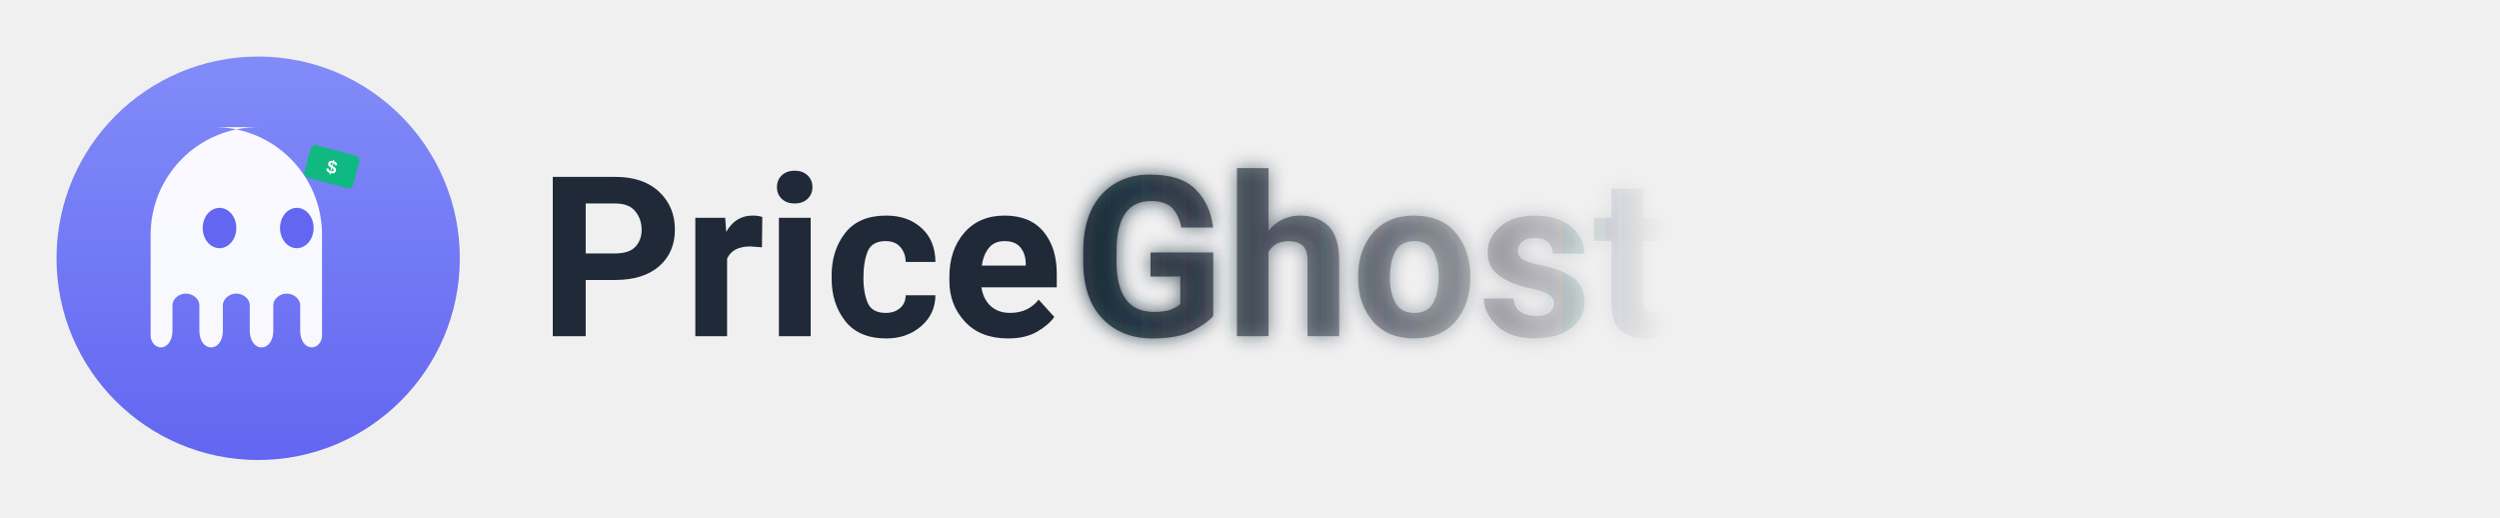
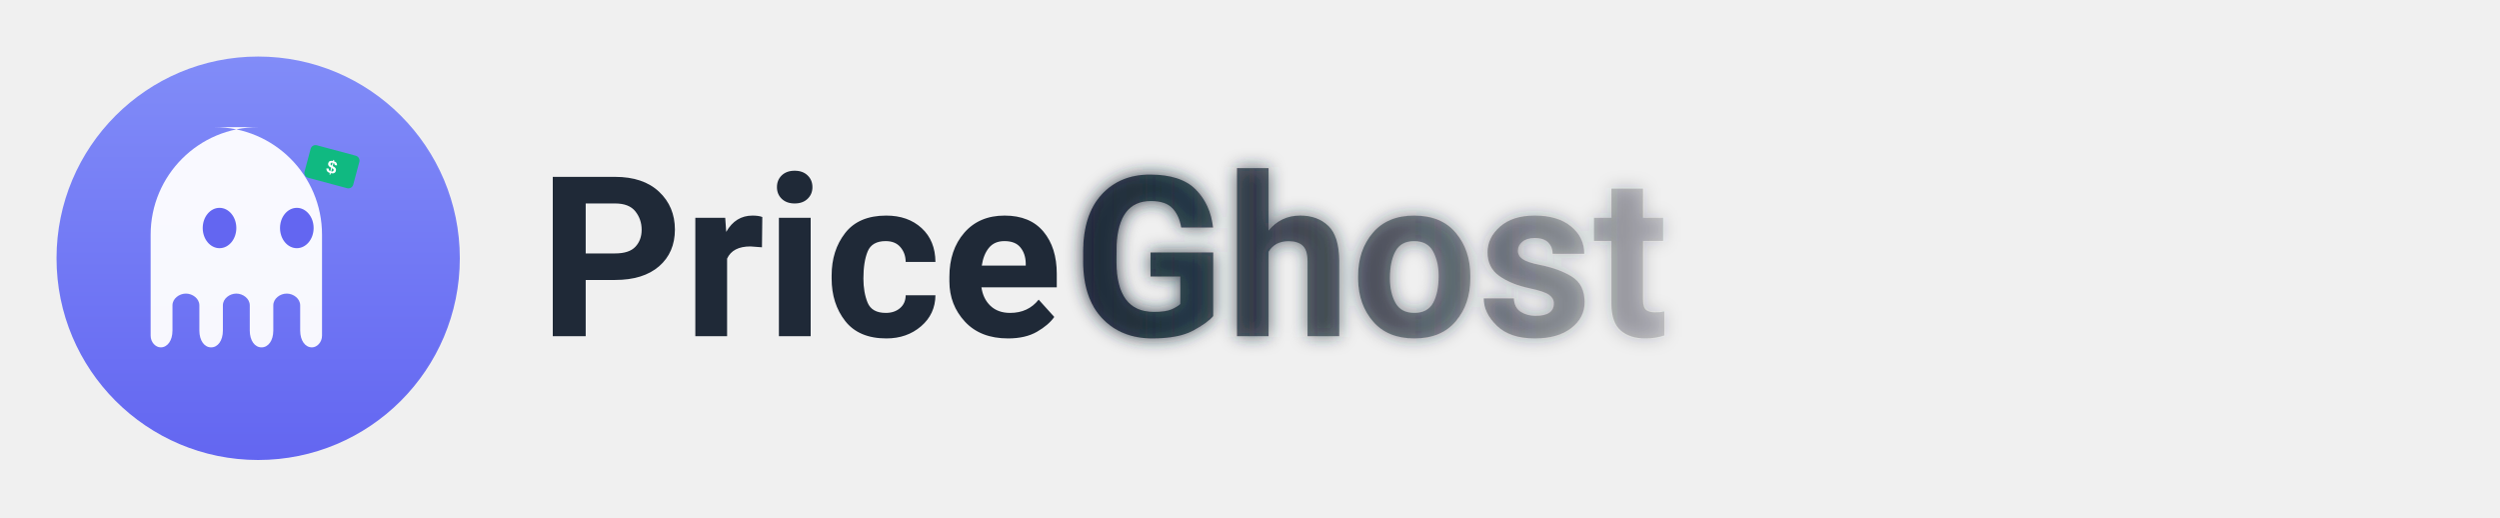
<svg xmlns="http://www.w3.org/2000/svg" viewBox="0 0 580 120">
  <defs>
    <linearGradient id="ghostGrad" x1="0%" y1="0%" x2="0%" y2="100%">
      <stop offset="0%" style="stop-color:#818cf8" />
      <stop offset="100%" style="stop-color:#6366f1" />
    </linearGradient>
    <linearGradient id="textFade" x1="0%" y1="0%" x2="100%" y2="0%">
-       <stop offset="0%" style="stop-color:#1f2937;stop-opacity:0.85" />
-       <stop offset="40%" style="stop-color:#1f2937;stop-opacity:0.5" />
-       <stop offset="100%" style="stop-color:#1f2937;stop-opacity:0" />
+       <stop offset="0%" style="stop-color:#1f2937;stop-opacity:0.9" />
+       <stop offset="50%" style="stop-color:#1f2937;stop-opacity:0.55" />
+       <stop offset="100%" style="stop-color:#1f2937;stop-opacity:0.2" />
    </linearGradient>
    <filter id="glow" x="-20%" y="-20%" width="140%" height="140%">
      <feGaussianBlur stdDeviation="2" result="coloredBlur" />
      <feMerge>
        <feMergeNode in="coloredBlur" />
        <feMergeNode in="SourceGraphic" />
      </feMerge>
    </filter>
  </defs>
  <g transform="translate(10, 10) scale(0.195)">
    <circle cx="256" cy="256" r="240" fill="url(#ghostGrad)" />
    <path d="M256 100c-70.7 0-128 57.3-128 128v120c0 8 6 14 12 14 8 0 14-8 14-20v-30c0-8 8-14 16-14s16 6 16 14v30c0 12 6 20 14 20s14-8 14-20v-30c0-8 8-14 16-14s16 6 16 14v30c0 12 6 20 14 20s14-8 14-20v-30c0-8 8-14 16-14s16 6 16 14v30c0 12 6 20 14 20 6 0 12-6 12-14V228c0-70.7-57.3-128-128-128z" fill="white" opacity="0.95" />
    <ellipse cx="210" cy="220" rx="20" ry="24" fill="#6366f1" />
    <ellipse cx="302" cy="220" rx="20" ry="24" fill="#6366f1" />
    <g transform="translate(320, 120) rotate(15)">
      <rect x="0" y="0" width="60" height="40" rx="6" fill="#10b981" />
      <text x="30" y="28" text-anchor="middle" fill="white" font-family="Arial, sans-serif" font-size="22" font-weight="bold">$</text>
    </g>
  </g>
  <text x="125" y="78" font-family="system-ui, -apple-system, 'Segoe UI', Roboto, sans-serif" font-size="52" font-weight="700" fill="#1f2937">Price</text>
  <text x="249" y="78" font-family="system-ui, -apple-system, 'Segoe UI', Roboto, sans-serif" font-size="52" font-weight="700" fill="url(#textFade)" filter="url(#glow)">Ghost</text>
</svg>
